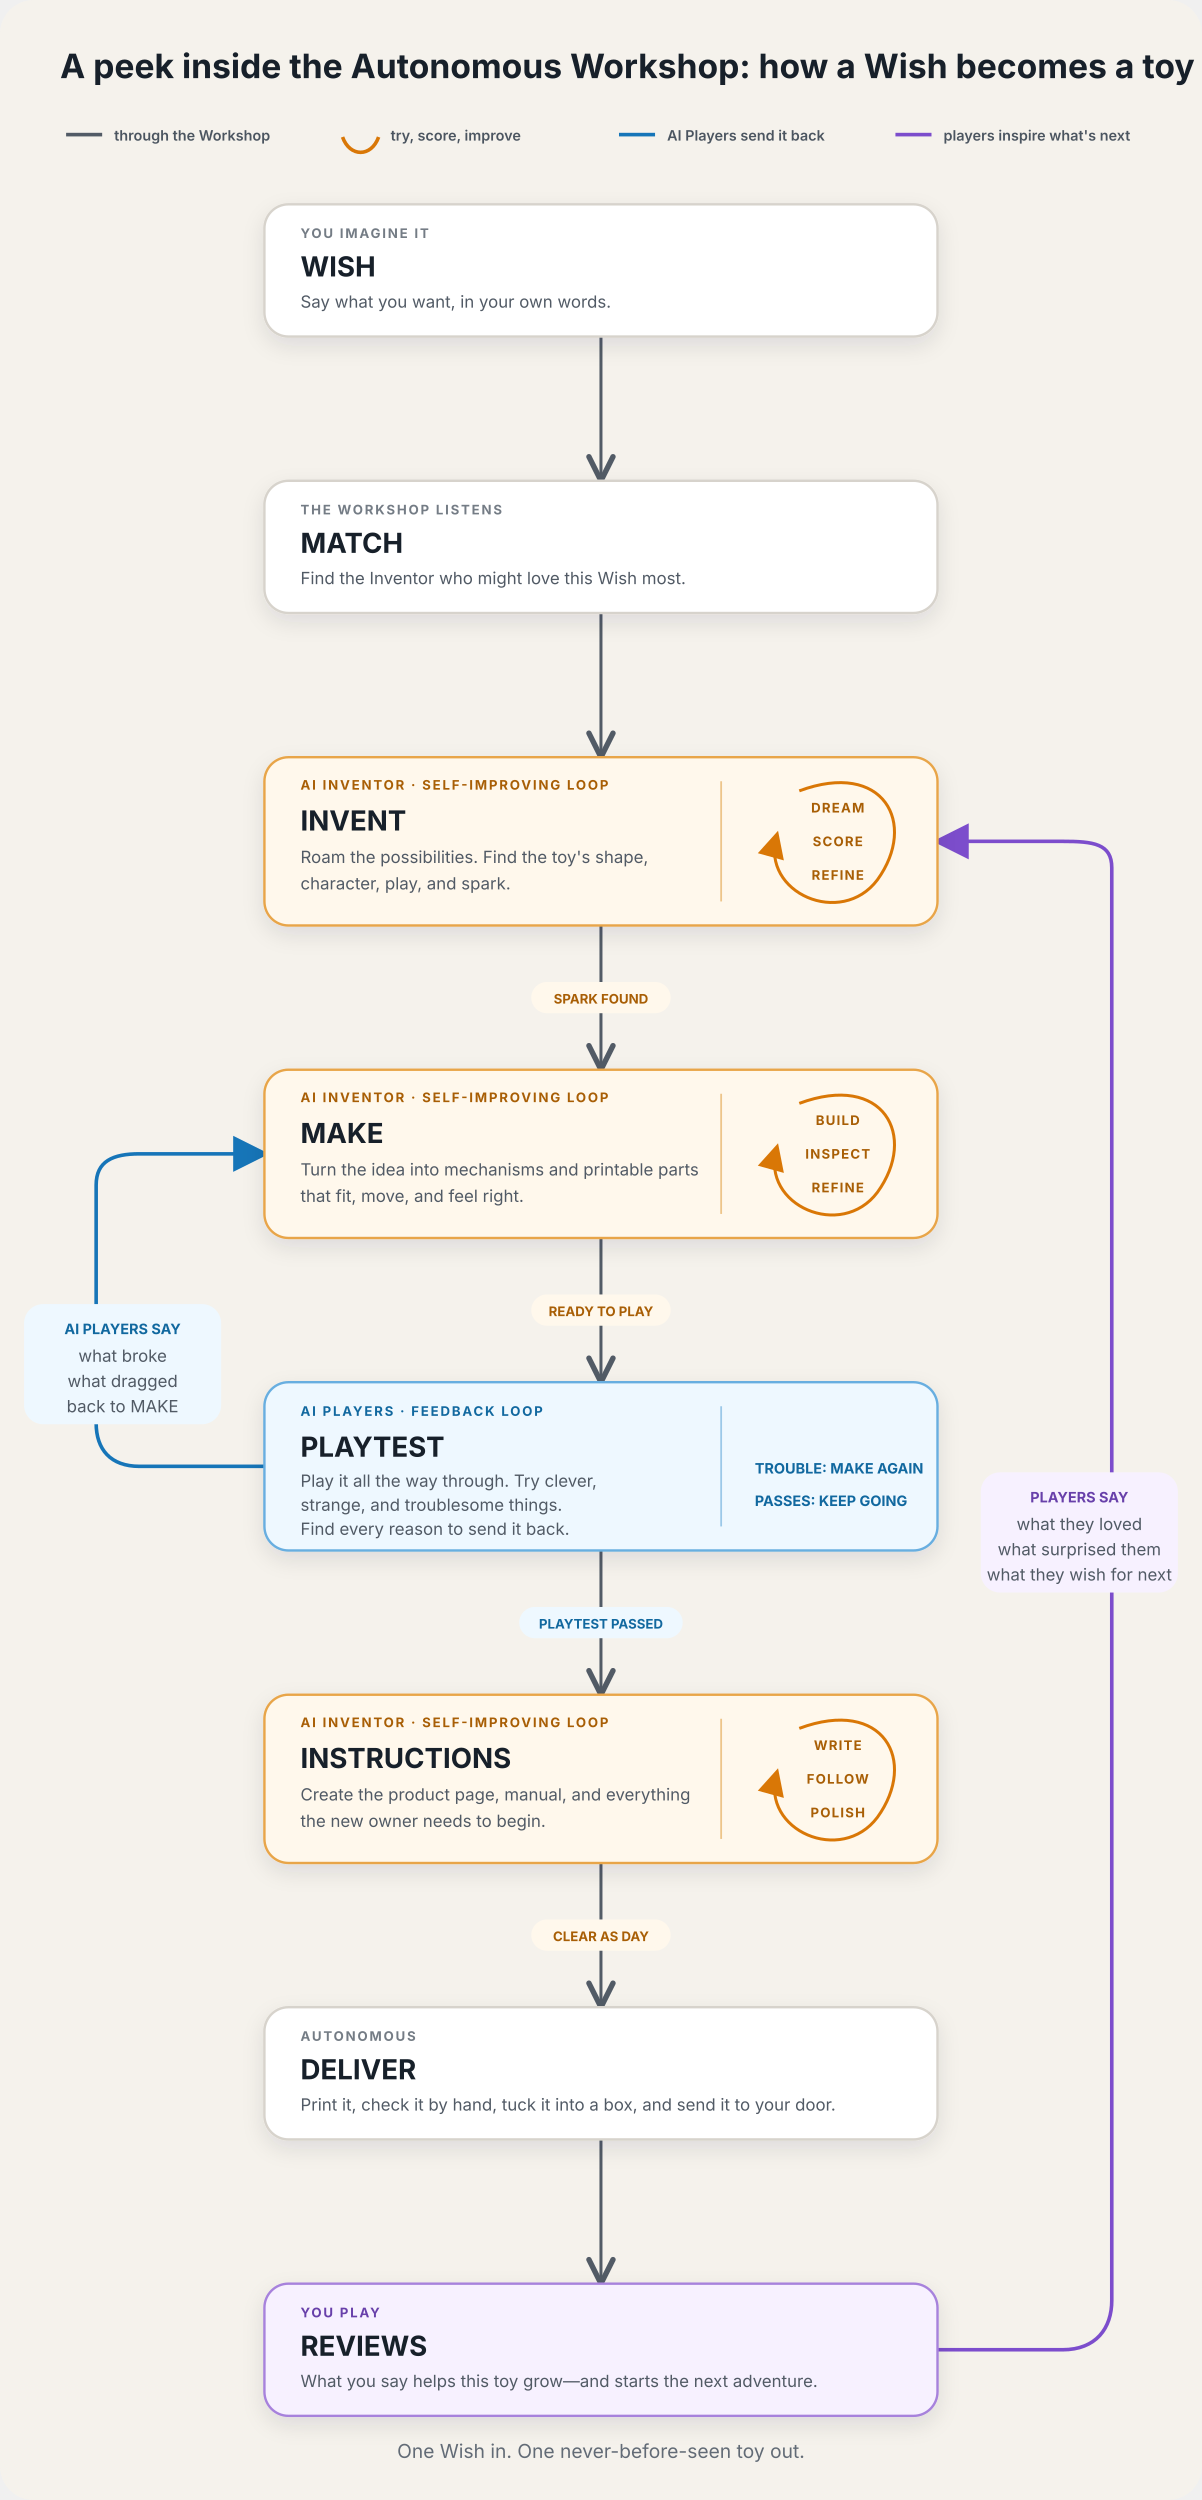
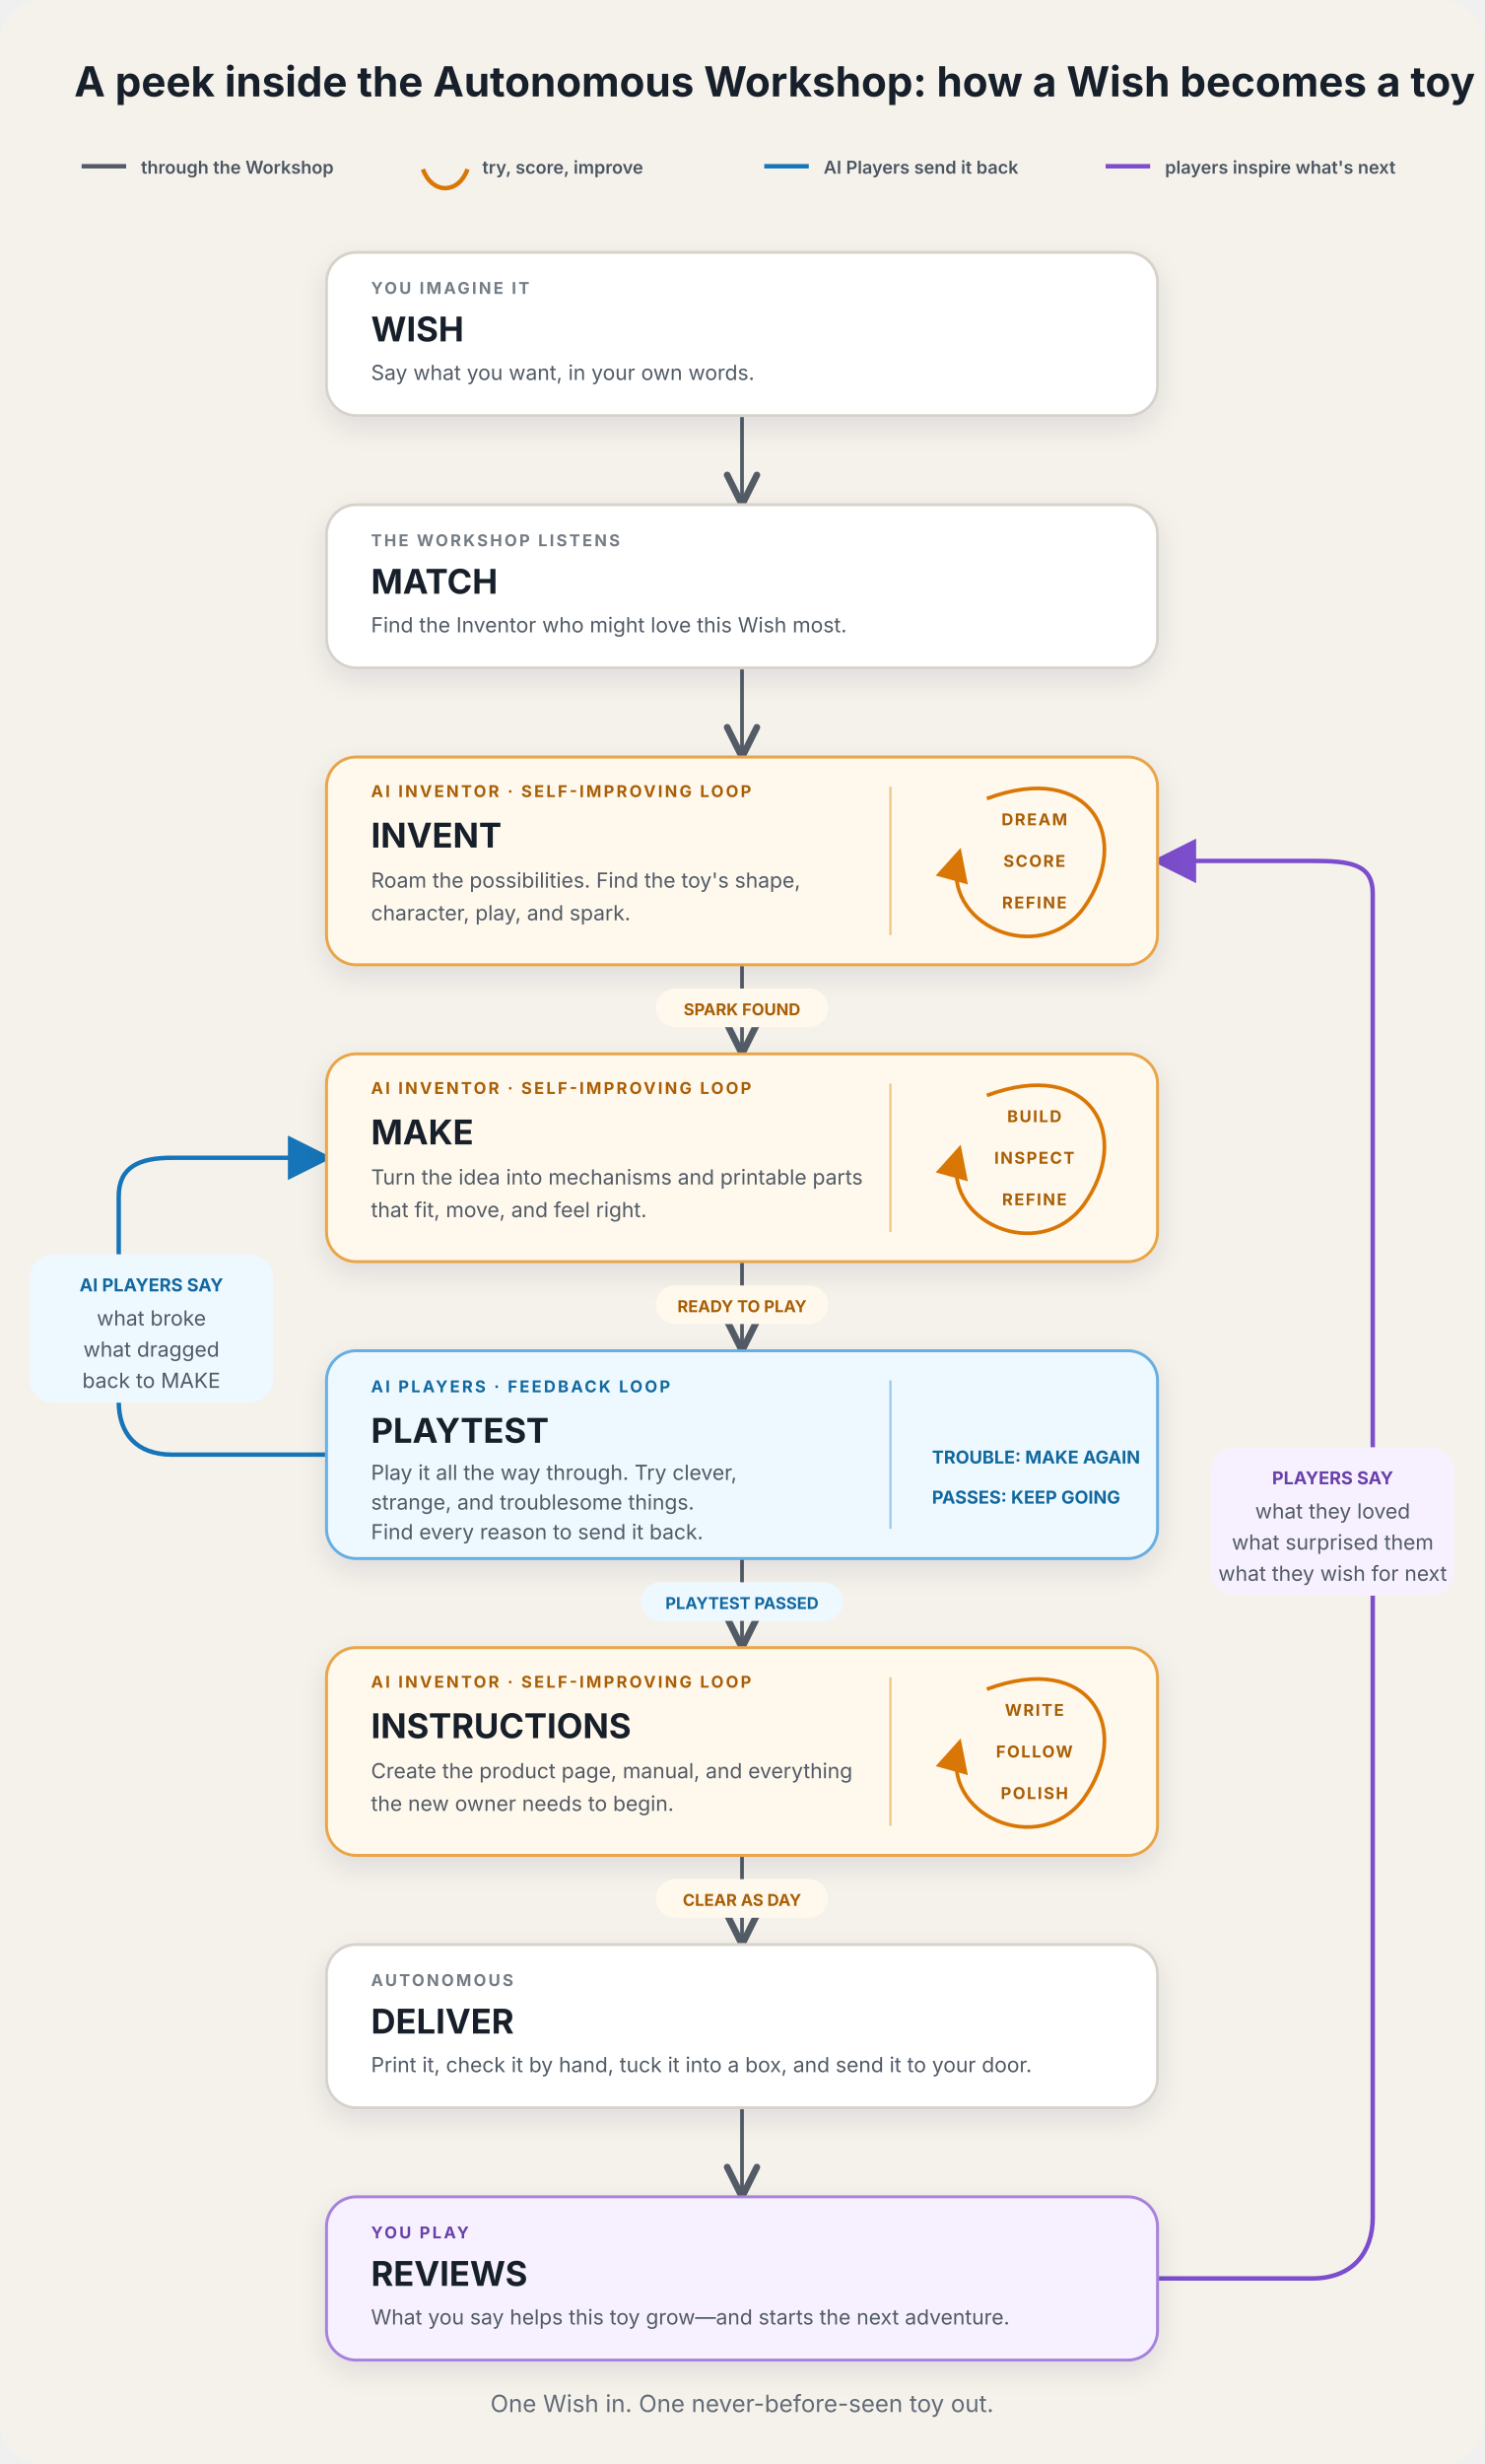
- <svg xmlns="http://www.w3.org/2000/svg" viewBox="0 0 1000 2080" role="img" aria-labelledby="title description">
+ <svg xmlns="http://www.w3.org/2000/svg" viewBox="0 0 1000 1660" role="img" aria-labelledby="title description">
  <defs>
    <filter id="shadow" x="-20%" y="-20%" width="140%" height="160%">
      <feDropShadow dx="0" dy="7" stdDeviation="9" flood-color="#17202a" flood-opacity="0.10" />
    </filter>
    <marker id="arrow-main" markerWidth="10" markerHeight="10" refX="9" refY="5" orient="auto" markerUnits="strokeWidth">
      <path d="M 1 1 L 9 5 L 1 9" fill="none" stroke="#525b66" stroke-width="1.8" stroke-linecap="round" stroke-linejoin="round" />
    </marker>
    <marker id="arrow-micro" markerWidth="9" markerHeight="9" refX="7" refY="4.5" orient="auto" markerUnits="strokeWidth">
      <path d="M 0 0 L 9 4.5 L 0 9 z" fill="#d97706" />
    </marker>
    <marker id="arrow-ai" markerWidth="10" markerHeight="10" refX="8" refY="5" orient="auto" markerUnits="strokeWidth">
      <path d="M 0 0 L 10 5 L 0 10 z" fill="#1675b8" />
    </marker>
    <marker id="arrow-human" markerWidth="10" markerHeight="10" refX="8" refY="5" orient="auto" markerUnits="strokeWidth">
      <path d="M 0 0 L 10 5 L 0 10 z" fill="#7c4dcc" />
    </marker>
    <style>
      .title { font: 700 28px -apple-system, BlinkMacSystemFont, "Segoe UI", sans-serif; fill: #17202a; }
      .subtitle { font: 400 16px -apple-system, BlinkMacSystemFont, "Segoe UI", sans-serif; fill: #626b76; }
      .legend { font: 600 12px -apple-system, BlinkMacSystemFont, "Segoe UI", sans-serif; fill: #4b5560; }
      .node { fill: #ffffff; stroke: #d7d3cc; stroke-width: 2; }
      .node-internal { fill: #fff8ec; stroke: #e8a548; stroke-width: 2; }
      .node-ai { fill: #eef8ff; stroke: #67aee0; stroke-width: 2; }
      .node-human { fill: #f7f1ff; stroke: #a782dc; stroke-width: 2; }
      .eyebrow { font: 700 11px -apple-system, BlinkMacSystemFont, "Segoe UI", sans-serif; letter-spacing: 1.5px; fill: #747c85; }
      .eyebrow-internal { fill: #a85e05; }
      .eyebrow-ai { fill: #11689f; }
      .eyebrow-human { fill: #6840aa; }
      .heading { font: 700 23px -apple-system, BlinkMacSystemFont, "Segoe UI", sans-serif; fill: #17202a; }
      .body { font: 400 14px -apple-system, BlinkMacSystemFont, "Segoe UI", sans-serif; fill: #515a65; }
      .micro-copy { font: 700 11px -apple-system, BlinkMacSystemFont, "Segoe UI", sans-serif; letter-spacing: 1px; fill: #a85e05; }
      .gate { font: 700 11px -apple-system, BlinkMacSystemFont, "Segoe UI", sans-serif; fill: #a85e05; }
      .gate-ai { font: 700 11px -apple-system, BlinkMacSystemFont, "Segoe UI", sans-serif; fill: #11689f; }
      .edge-label-ai { font: 700 12px -apple-system, BlinkMacSystemFont, "Segoe UI", sans-serif; fill: #11689f; }
      .edge-label-human { font: 700 12px -apple-system, BlinkMacSystemFont, "Segoe UI", sans-serif; fill: #6840aa; }
      .flow { fill: none; stroke: #525b66; stroke-width: 2.5; marker-end: url(#arrow-main); }
      .micro { fill: none; stroke: #d97706; stroke-width: 2.5; marker-end: url(#arrow-micro); }
      .feedback-ai { fill: none; stroke: #1675b8; stroke-width: 3; marker-end: url(#arrow-ai); }
      .feedback-human { fill: none; stroke: #7c4dcc; stroke-width: 3; marker-end: url(#arrow-human); }
    </style>
  </defs>
-   <rect width="1000" height="2080" rx="28" fill="#f5f2ec" />
+   <rect width="1000" height="1660" rx="28" fill="#f5f2ec" />
  <text x="50" y="65" class="title">A peek inside the Autonomous Workshop: how a Wish becomes a toy</text>
  <g transform="translate(55 112)">
    <g transform="translate(0 0)">
      <line x1="0" y1="0" x2="30" y2="0" stroke="#525b66" stroke-width="3" />
      <text x="40" y="5" class="legend">through the Workshop</text>
    </g>
    <g transform="translate(230 0)">
      <path d="M 0 2 C 6 19, 24 19, 30 2" fill="none" stroke="#d97706" stroke-width="3" />
      <text x="40" y="5" class="legend">try, score, improve</text>
    </g>
    <g transform="translate(460 0)">
      <line x1="0" y1="0" x2="30" y2="0" stroke="#1675b8" stroke-width="3" />
      <text x="40" y="5" class="legend">AI Players send it back</text>
    </g>
    <g transform="translate(690 0)">
      <line x1="0" y1="0" x2="30" y2="0" stroke="#7c4dcc" stroke-width="3" />
      <text x="40" y="5" class="legend">players inspire what's next</text>
    </g>
  </g>
-   <path class="flow" d="M 500 280 V 400" />
-   <path class="flow" d="M 500 510 V 630" />
-   <path class="flow" d="M 500 770 V 890" />
-   <path class="flow" d="M 500 1030 V 1150" />
-   <path class="flow" d="M 500 1290 V 1410" />
-   <path class="flow" d="M 500 1550 V 1670" />
-   <path class="flow" d="M 500 1780 V 1900" />
-   <path class="feedback-ai" transform="translate(0 160)" d="M 220 1060 H 116 C 92 1060, 80 1046, 80 1024 V 826 C 80 806, 94 800, 116 800 H 218" />
-   <path class="feedback-human" transform="translate(0 160)" d="M 780 1795 H 884 C 912 1795, 925 1777, 925 1754 V 562 C 925 542, 910 540, 884 540 H 782" />
-   <g transform="translate(0 160)">
-     <rect x="20" y="925" width="164" height="100" rx="16" fill="#eef8ff" />
-     <text x="102" y="950" text-anchor="middle" class="edge-label-ai">AI PLAYERS SAY</text>
-     <text x="102" y="973" text-anchor="middle" class="body">what broke</text>
-     <text x="102" y="994" text-anchor="middle" class="body">what dragged</text>
-     <text x="102" y="1015" text-anchor="middle" class="body">back to MAKE</text>
+   <path class="flow" d="M 500 280 V 340" />
+   <path class="flow" d="M 500 450 V 510" />
+   <path class="flow" d="M 500 650 V 710" />
+   <path class="flow" d="M 500 850 V 910" />
+   <path class="flow" d="M 500 1050 V 1110" />
+   <path class="flow" d="M 500 1250 V 1310" />
+   <path class="flow" d="M 500 1420 V 1480" />
+   <path class="feedback-ai" transform="translate(0 40)" d="M 220 940 H 116 C 92 940, 80 926, 80 904 V 766 C 80 746, 94 740, 116 740 H 218" />
+   <path class="feedback-human" transform="translate(0 40)" d="M 780 1495 H 884 C 912 1495, 925 1477, 925 1454 V 562 C 925 542, 910 540, 884 540 H 782" />
+   <g transform="translate(0 40)">
+     <rect x="20" y="805" width="164" height="100" rx="16" fill="#eef8ff" />
+     <text x="102" y="830" text-anchor="middle" class="edge-label-ai">AI PLAYERS SAY</text>
+     <text x="102" y="853" text-anchor="middle" class="body">what broke</text>
+     <text x="102" y="874" text-anchor="middle" class="body">what dragged</text>
+     <text x="102" y="895" text-anchor="middle" class="body">back to MAKE</text>
  </g>
-   <g transform="translate(0 160)">
-     <rect x="816" y="1065" width="164" height="100" rx="16" fill="#f7f1ff" />
-     <text x="898" y="1090" text-anchor="middle" class="edge-label-human">PLAYERS SAY</text>
-     <text x="898" y="1113" text-anchor="middle" class="body">what they loved</text>
-     <text x="898" y="1134" text-anchor="middle" class="body">what surprised them</text>
-     <text x="898" y="1155" text-anchor="middle" class="body">what they wish for next</text>
+   <g transform="translate(0 40)">
+     <rect x="816" y="935" width="164" height="100" rx="16" fill="#f7f1ff" />
+     <text x="898" y="960" text-anchor="middle" class="edge-label-human">PLAYERS SAY</text>
+     <text x="898" y="983" text-anchor="middle" class="body">what they loved</text>
+     <text x="898" y="1004" text-anchor="middle" class="body">what surprised them</text>
+     <text x="898" y="1025" text-anchor="middle" class="body">what they wish for next</text>
  </g>
  <g filter="url(#shadow)">
    <rect class="node" x="220" y="170" width="560" height="110" rx="20" />
  </g>
  <text x="250" y="198" class="eyebrow">YOU IMAGINE IT</text>
  <text x="250" y="230" class="heading">WISH</text>
  <text x="250" y="256" class="body">Say what you want, in your own words.</text>
-   <g transform="translate(0 80)">
+   <g transform="translate(0 20)">
    <g filter="url(#shadow)">
      <rect class="node" x="220" y="320" width="560" height="110" rx="20" />
    </g>
    <text x="250" y="348" class="eyebrow">THE WORKSHOP LISTENS</text>
    <text x="250" y="380" class="heading">MATCH</text>
    <text x="250" y="406" class="body">Find the Inventor who might love this Wish most.</text>
  </g>
-   <g transform="translate(0 160)">
+   <g transform="translate(0 40)">
    <g filter="url(#shadow)">
      <rect class="node-internal" x="220" y="470" width="560" height="140" rx="20" />
    </g>
    <line x1="600" y1="490" x2="600" y2="590" stroke="#edc58a" stroke-width="1.5" />
    <text x="250" y="497" class="eyebrow eyebrow-internal">AI INVENTOR · SELF-IMPROVING LOOP</text>
    <text x="250" y="531" class="heading">INVENT</text>
    <text x="250" y="558" class="body">Roam the possibilities. Find the toy's shape,</text>
    <text x="250" y="580" class="body">character, play, and spark.</text>
    <path class="micro" d="M 665 498 C 735 472, 764 525, 730 572 C 700 612, 633 583, 646 536" />
    <text x="697" y="516" text-anchor="middle" class="micro-copy">DREAM</text>
    <text x="697" y="544" text-anchor="middle" class="micro-copy">SCORE</text>
    <text x="697" y="572" text-anchor="middle" class="micro-copy">REFINE</text>
-     <rect x="442" y="657" width="116" height="26" rx="13" fill="#fff8ec" />
-     <text x="500" y="675" text-anchor="middle" class="gate">SPARK FOUND</text>
+     <rect x="442" y="626" width="116" height="26" rx="13" fill="#fff8ec" />
+     <text x="500" y="644" text-anchor="middle" class="gate">SPARK FOUND</text>
    <g filter="url(#shadow)">
-       <rect class="node-internal" x="220" y="730" width="560" height="140" rx="20" />
+       <rect class="node-internal" x="220" y="670" width="560" height="140" rx="20" />
    </g>
-     <line x1="600" y1="750" x2="600" y2="850" stroke="#edc58a" stroke-width="1.5" />
-     <text x="250" y="757" class="eyebrow eyebrow-internal">AI INVENTOR · SELF-IMPROVING LOOP</text>
-     <text x="250" y="791" class="heading">MAKE</text>
-     <text x="250" y="818" class="body">Turn the idea into mechanisms and printable parts</text>
-     <text x="250" y="840" class="body">that fit, move, and feel right.</text>
-     <path class="micro" d="M 665 758 C 735 732, 764 785, 730 832 C 700 872, 633 843, 646 796" />
-     <text x="697" y="776" text-anchor="middle" class="micro-copy">BUILD</text>
-     <text x="697" y="804" text-anchor="middle" class="micro-copy">INSPECT</text>
-     <text x="697" y="832" text-anchor="middle" class="micro-copy">REFINE</text>
-     <rect x="442" y="917" width="116" height="26" rx="13" fill="#fff8ec" />
-     <text x="500" y="935" text-anchor="middle" class="gate">READY TO PLAY</text>
+     <line x1="600" y1="690" x2="600" y2="790" stroke="#edc58a" stroke-width="1.5" />
+     <text x="250" y="697" class="eyebrow eyebrow-internal">AI INVENTOR · SELF-IMPROVING LOOP</text>
+     <text x="250" y="731" class="heading">MAKE</text>
+     <text x="250" y="758" class="body">Turn the idea into mechanisms and printable parts</text>
+     <text x="250" y="780" class="body">that fit, move, and feel right.</text>
+     <path class="micro" d="M 665 698 C 735 672, 764 725, 730 772 C 700 812, 633 783, 646 736" />
+     <text x="697" y="716" text-anchor="middle" class="micro-copy">BUILD</text>
+     <text x="697" y="744" text-anchor="middle" class="micro-copy">INSPECT</text>
+     <text x="697" y="772" text-anchor="middle" class="micro-copy">REFINE</text>
+     <rect x="442" y="826" width="116" height="26" rx="13" fill="#fff8ec" />
+     <text x="500" y="844" text-anchor="middle" class="gate">READY TO PLAY</text>
    <g filter="url(#shadow)">
-       <rect class="node-ai" x="220" y="990" width="560" height="140" rx="20" />
+       <rect class="node-ai" x="220" y="870" width="560" height="140" rx="20" />
    </g>
-     <line x1="600" y1="1010" x2="600" y2="1110" stroke="#9bc8e8" stroke-width="1.5" />
-     <text x="250" y="1018" class="eyebrow eyebrow-ai">AI PLAYERS · FEEDBACK LOOP</text>
-     <text x="250" y="1052" class="heading">PLAYTEST</text>
-     <text x="250" y="1077" class="body">Play it all the way through. Try clever,</text>
-     <text x="250" y="1097" class="body">strange, and troublesome things.</text>
-     <text x="250" y="1117" class="body">Find every reason to send it back.</text>
-     <text x="628" y="1066" class="edge-label-ai">TROUBLE: MAKE AGAIN</text>
-     <text x="628" y="1093" class="edge-label-ai">PASSES: KEEP GOING</text>
-     <rect x="432" y="1177" width="136" height="26" rx="13" fill="#eef8ff" />
-     <text x="500" y="1195" text-anchor="middle" class="gate-ai">PLAYTEST PASSED</text>
+     <line x1="600" y1="890" x2="600" y2="990" stroke="#9bc8e8" stroke-width="1.5" />
+     <text x="250" y="898" class="eyebrow eyebrow-ai">AI PLAYERS · FEEDBACK LOOP</text>
+     <text x="250" y="932" class="heading">PLAYTEST</text>
+     <text x="250" y="957" class="body">Play it all the way through. Try clever,</text>
+     <text x="250" y="977" class="body">strange, and troublesome things.</text>
+     <text x="250" y="997" class="body">Find every reason to send it back.</text>
+     <text x="628" y="946" class="edge-label-ai">TROUBLE: MAKE AGAIN</text>
+     <text x="628" y="973" class="edge-label-ai">PASSES: KEEP GOING</text>
+     <rect x="432" y="1026" width="136" height="26" rx="13" fill="#eef8ff" />
+     <text x="500" y="1044" text-anchor="middle" class="gate-ai">PLAYTEST PASSED</text>
    <g filter="url(#shadow)">
-       <rect class="node-internal" x="220" y="1250" width="560" height="140" rx="20" />
+       <rect class="node-internal" x="220" y="1070" width="560" height="140" rx="20" />
    </g>
-     <line x1="600" y1="1270" x2="600" y2="1370" stroke="#edc58a" stroke-width="1.5" />
-     <text x="250" y="1277" class="eyebrow eyebrow-internal">AI INVENTOR · SELF-IMPROVING LOOP</text>
-     <text x="250" y="1311" class="heading">INSTRUCTIONS</text>
-     <text x="250" y="1338" class="body">Create the product page, manual, and everything</text>
-     <text x="250" y="1360" class="body">the new owner needs to begin.</text>
-     <path class="micro" d="M 665 1278 C 735 1252, 764 1305, 730 1352 C 700 1392, 633 1363, 646 1316" />
-     <text x="697" y="1296" text-anchor="middle" class="micro-copy">WRITE</text>
-     <text x="697" y="1324" text-anchor="middle" class="micro-copy">FOLLOW</text>
-     <text x="697" y="1352" text-anchor="middle" class="micro-copy">POLISH</text>
-     <rect x="442" y="1437" width="116" height="26" rx="13" fill="#fff8ec" />
-     <text x="500" y="1455" text-anchor="middle" class="gate">CLEAR AS DAY</text>
+     <line x1="600" y1="1090" x2="600" y2="1190" stroke="#edc58a" stroke-width="1.5" />
+     <text x="250" y="1097" class="eyebrow eyebrow-internal">AI INVENTOR · SELF-IMPROVING LOOP</text>
+     <text x="250" y="1131" class="heading">INSTRUCTIONS</text>
+     <text x="250" y="1158" class="body">Create the product page, manual, and everything</text>
+     <text x="250" y="1180" class="body">the new owner needs to begin.</text>
+     <path class="micro" d="M 665 1098 C 735 1072, 764 1125, 730 1172 C 700 1212, 633 1183, 646 1136" />
+     <text x="697" y="1116" text-anchor="middle" class="micro-copy">WRITE</text>
+     <text x="697" y="1144" text-anchor="middle" class="micro-copy">FOLLOW</text>
+     <text x="697" y="1172" text-anchor="middle" class="micro-copy">POLISH</text>
+     <rect x="442" y="1226" width="116" height="26" rx="13" fill="#fff8ec" />
+     <text x="500" y="1244" text-anchor="middle" class="gate">CLEAR AS DAY</text>
    <g filter="url(#shadow)">
-       <rect class="node" x="220" y="1510" width="560" height="110" rx="20" />
+       <rect class="node" x="220" y="1270" width="560" height="110" rx="20" />
    </g>
-     <text x="250" y="1538" class="eyebrow">AUTONOMOUS</text>
-     <text x="250" y="1570" class="heading">DELIVER</text>
-     <text x="250" y="1596" class="body">Print it, check it by hand, tuck it into a box, and send it to your door.</text>
+     <text x="250" y="1298" class="eyebrow">AUTONOMOUS</text>
+     <text x="250" y="1330" class="heading">DELIVER</text>
+     <text x="250" y="1356" class="body">Print it, check it by hand, tuck it into a box, and send it to your door.</text>
    <g filter="url(#shadow)">
-       <rect class="node-human" x="220" y="1740" width="560" height="110" rx="20" />
+       <rect class="node-human" x="220" y="1440" width="560" height="110" rx="20" />
    </g>
-     <text x="250" y="1768" class="eyebrow eyebrow-human">YOU PLAY</text>
-     <text x="250" y="1800" class="heading">REVIEWS</text>
-     <text x="250" y="1826" class="body">What you say helps this toy grow—and starts the next adventure.</text>
-     <text x="500" y="1885" text-anchor="middle" class="subtitle">One Wish in. One never-before-seen toy out.</text>
+     <text x="250" y="1468" class="eyebrow eyebrow-human">YOU PLAY</text>
+     <text x="250" y="1500" class="heading">REVIEWS</text>
+     <text x="250" y="1526" class="body">What you say helps this toy grow—and starts the next adventure.</text>
+     <text x="500" y="1585" text-anchor="middle" class="subtitle">One Wish in. One never-before-seen toy out.</text>
  </g>
</svg>
